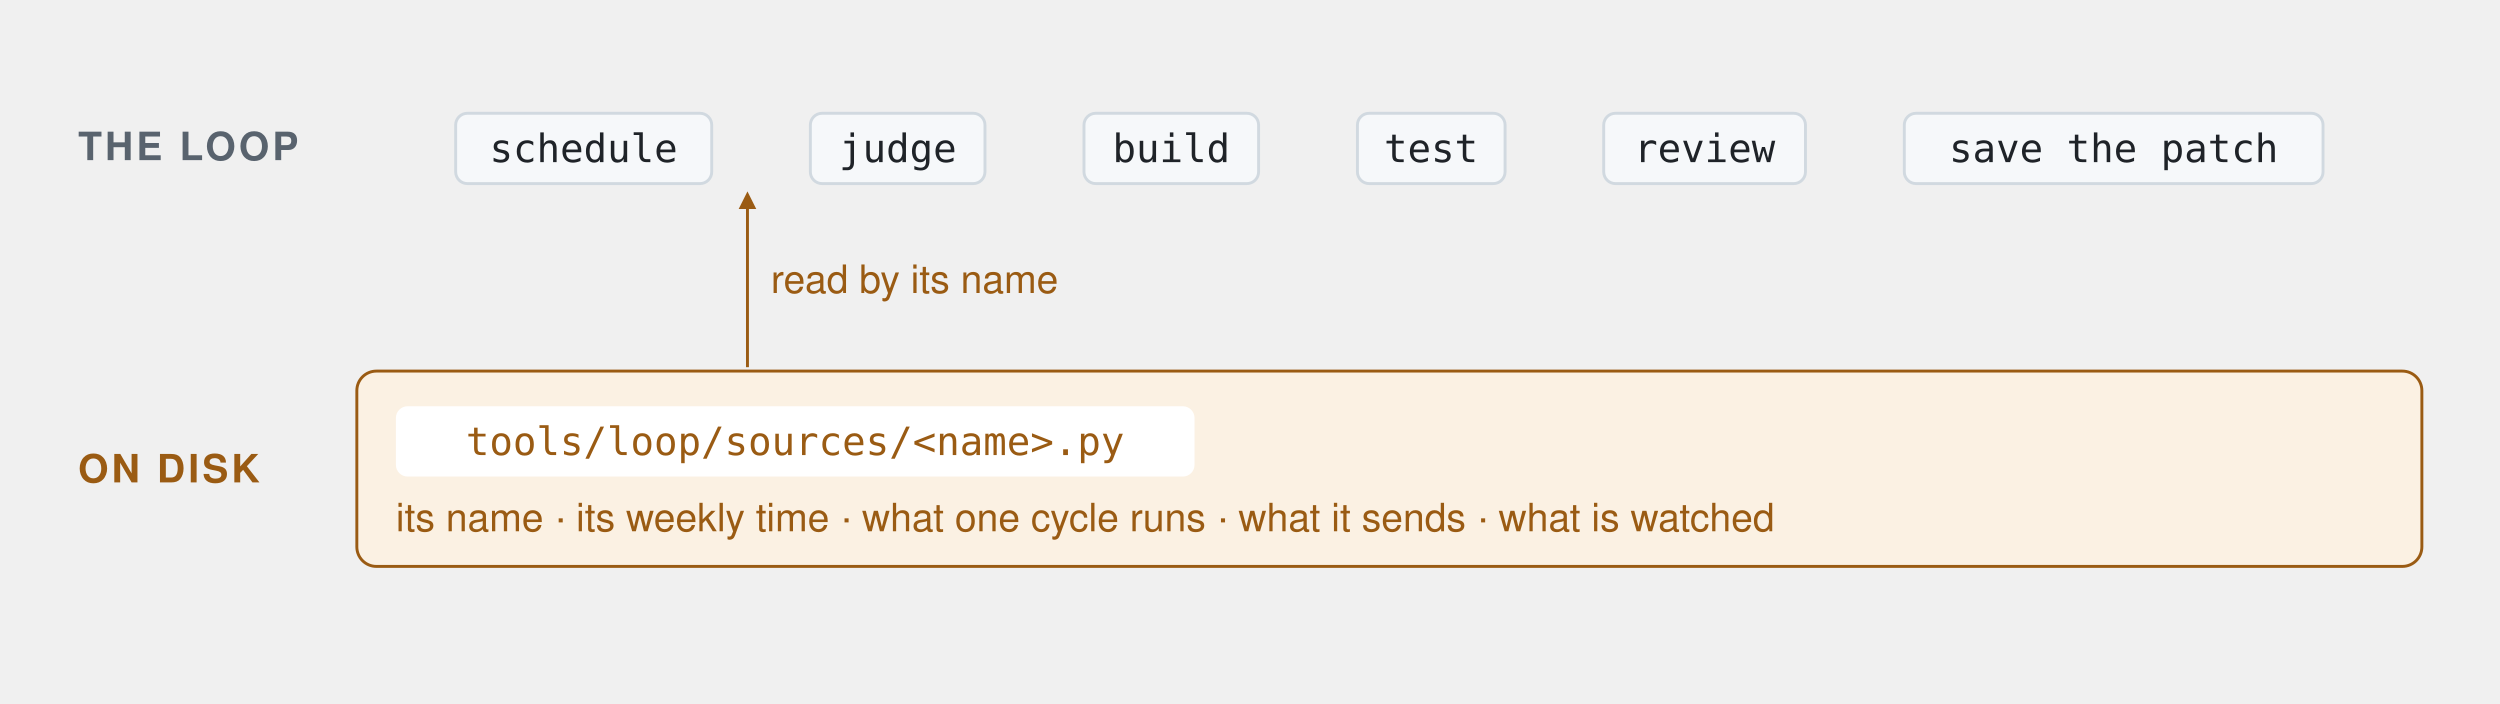
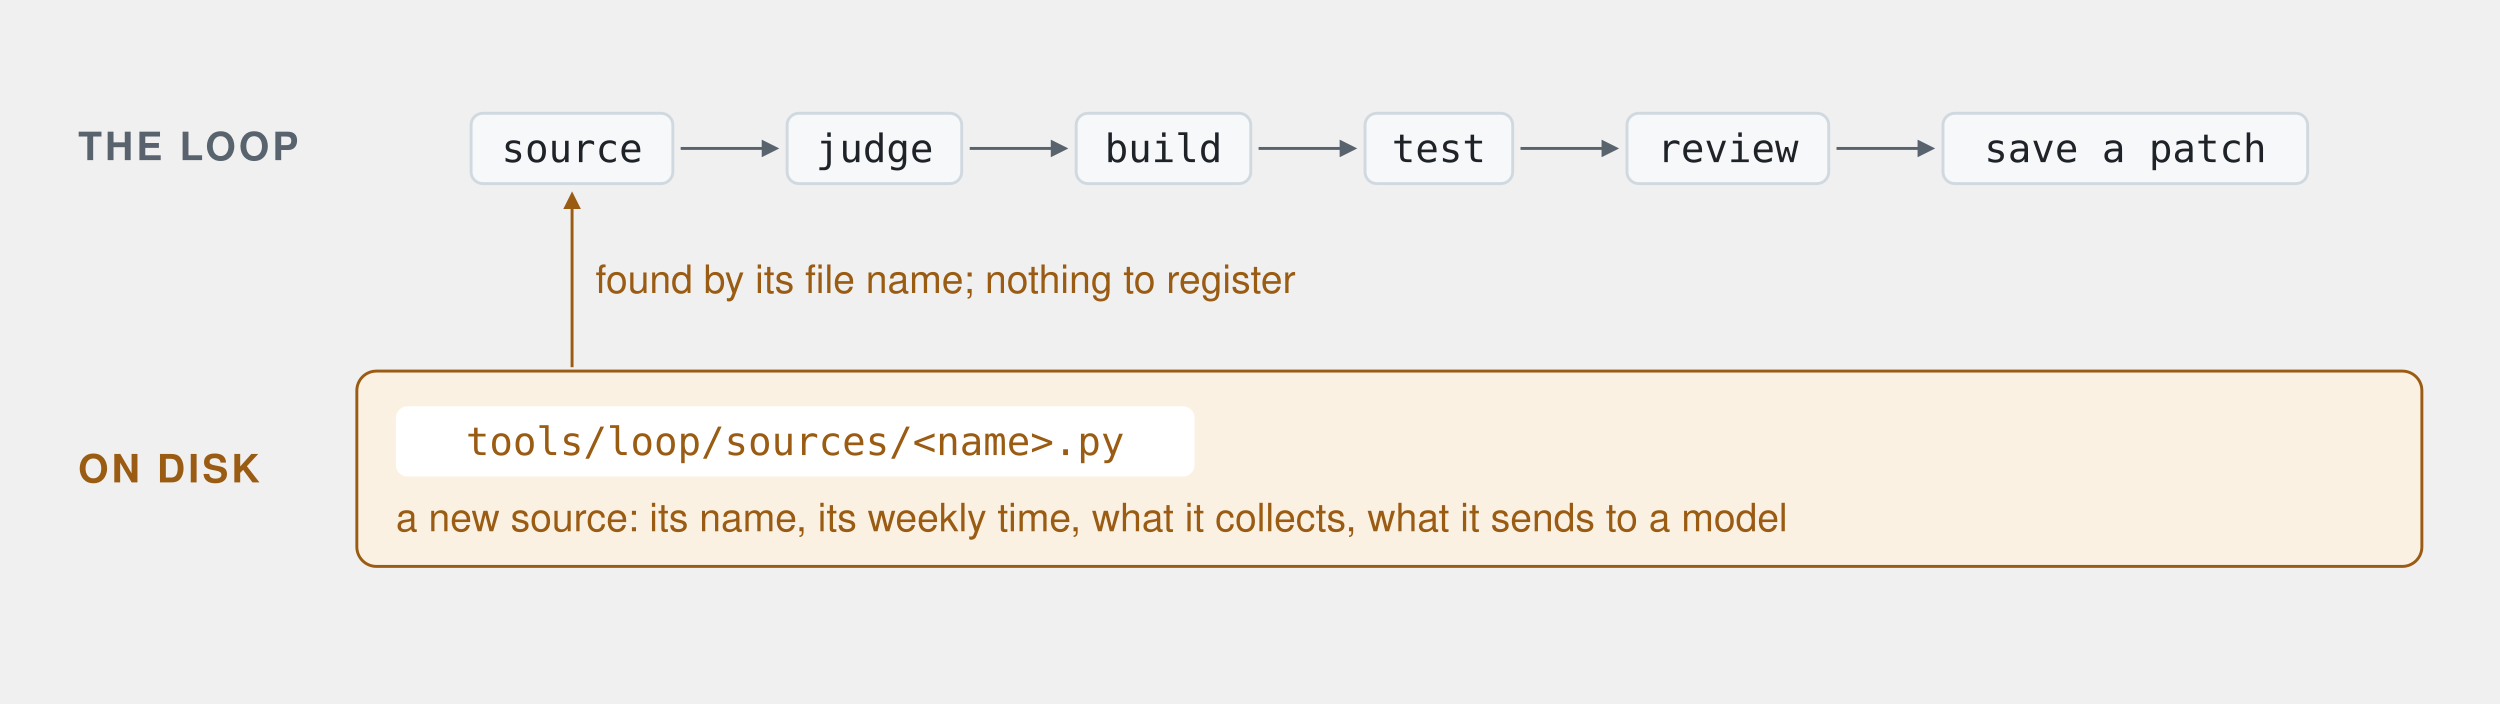
<svg xmlns="http://www.w3.org/2000/svg" viewBox="0 0 1280 360" width="1280" height="360" role="img" aria-labelledby="t d">
  <text x="40" y="82" font-size="20" font-family="ui-sans-serif, -apple-system, 'Segoe UI', Helvetica, Arial, sans-serif" fill="#59636e" font-weight="600" letter-spacing="1.6">THE LOOP</text>
-   <rect x="233.3" y="58" width="131.1" height="36" rx="6" fill="#f6f8fa" stroke="#d1d9e0" stroke-width="1.5" />
-   <text x="298.8" y="83" font-size="20" font-family="ui-monospace, SFMono-Regular, Menlo, Consolas, monospace" fill="#1f2328" text-anchor="middle">schedule</text>
-   <rect x="414.9" y="58" width="89.4" height="36" rx="6" fill="#f6f8fa" stroke="#d1d9e0" stroke-width="1.5" />
-   <text x="459.7" y="83" font-size="20" font-family="ui-monospace, SFMono-Regular, Menlo, Consolas, monospace" fill="#1f2328" text-anchor="middle">judge</text>
-   <rect x="555" y="58" width="89.4" height="36" rx="6" fill="#f6f8fa" stroke="#d1d9e0" stroke-width="1.5" />
-   <text x="599.7" y="83" font-size="20" font-family="ui-monospace, SFMono-Regular, Menlo, Consolas, monospace" fill="#1f2328" text-anchor="middle">build</text>
-   <rect x="695" y="58" width="75.6" height="36" rx="6" fill="#f6f8fa" stroke="#d1d9e0" stroke-width="1.5" />
-   <text x="732.7" y="83" font-size="20" font-family="ui-monospace, SFMono-Regular, Menlo, Consolas, monospace" fill="#1f2328" text-anchor="middle">test</text>
-   <rect x="821.1" y="58" width="103.3" height="36" rx="6" fill="#f6f8fa" stroke="#d1d9e0" stroke-width="1.5" />
-   <text x="872.8" y="83" font-size="20" font-family="ui-monospace, SFMono-Regular, Menlo, Consolas, monospace" fill="#1f2328" text-anchor="middle">review</text>
-   <rect x="975" y="58" width="214.4" height="36" rx="6" fill="#f6f8fa" stroke="#d1d9e0" stroke-width="1.5" />
-   <text x="1082.2" y="83" font-size="20" font-family="ui-monospace, SFMono-Regular, Menlo, Consolas, monospace" fill="#1f2328" text-anchor="middle">save the patch</text>
+   <rect x="241.2" y="58" width="103.3" height="36" rx="6" fill="#f6f8fa" stroke="#d1d9e0" stroke-width="1.5" />
+   <text x="292.9" y="83" font-size="20" font-family="ui-monospace, SFMono-Regular, Menlo, Consolas, monospace" fill="#1f2328" text-anchor="middle">source</text>
+   <rect x="403" y="58" width="89.4" height="36" rx="6" fill="#f6f8fa" stroke="#d1d9e0" stroke-width="1.5" />
+   <text x="447.8" y="83" font-size="20" font-family="ui-monospace, SFMono-Regular, Menlo, Consolas, monospace" fill="#1f2328" text-anchor="middle">judge</text>
+   <line x1="348.5" y1="76" x2="391.8" y2="76" stroke="#59636e" stroke-width="1.5" />
+   <path d="M399 76L390 80.5L390 71.5Z" fill="#59636e" />
+   <rect x="551" y="58" width="89.4" height="36" rx="6" fill="#f6f8fa" stroke="#d1d9e0" stroke-width="1.5" />
+   <text x="595.7" y="83" font-size="20" font-family="ui-monospace, SFMono-Regular, Menlo, Consolas, monospace" fill="#1f2328" text-anchor="middle">build</text>
+   <line x1="496.5" y1="76" x2="539.8" y2="76" stroke="#59636e" stroke-width="1.5" />
+   <path d="M547 76L538 80.5L538 71.5Z" fill="#59636e" />
+   <rect x="698.9" y="58" width="75.6" height="36" rx="6" fill="#f6f8fa" stroke="#d1d9e0" stroke-width="1.5" />
+   <text x="736.7" y="83" font-size="20" font-family="ui-monospace, SFMono-Regular, Menlo, Consolas, monospace" fill="#1f2328" text-anchor="middle">test</text>
+   <line x1="644.4" y1="76" x2="687.7" y2="76" stroke="#59636e" stroke-width="1.5" />
+   <path d="M694.9 76L685.9 80.5L685.9 71.5Z" fill="#59636e" />
+   <rect x="833" y="58" width="103.3" height="36" rx="6" fill="#f6f8fa" stroke="#d1d9e0" stroke-width="1.5" />
+   <text x="884.7" y="83" font-size="20" font-family="ui-monospace, SFMono-Regular, Menlo, Consolas, monospace" fill="#1f2328" text-anchor="middle">review</text>
+   <line x1="778.5" y1="76" x2="821.8" y2="76" stroke="#59636e" stroke-width="1.5" />
+   <path d="M829 76L820 80.5L820 71.5Z" fill="#59636e" />
+   <rect x="994.8" y="58" width="186.7" height="36" rx="6" fill="#f6f8fa" stroke="#d1d9e0" stroke-width="1.5" />
+   <text x="1088.2" y="83" font-size="20" font-family="ui-monospace, SFMono-Regular, Menlo, Consolas, monospace" fill="#1f2328" text-anchor="middle">save a patch</text>
+   <line x1="940.3" y1="76" x2="983.6" y2="76" stroke="#59636e" stroke-width="1.5" />
+   <path d="M990.8 76L981.8 80.5L981.8 71.5Z" fill="#59636e" />
  <text x="40" y="247" font-size="20" font-family="ui-sans-serif, -apple-system, 'Segoe UI', Helvetica, Arial, sans-serif" fill="#9a5b13" font-weight="600" letter-spacing="1.6">ON DISK</text>
  <rect x="182.7" y="190" width="1057.3" height="100" rx="10" fill="#fbf1e3" stroke="#9a5b13" stroke-width="1.5" />
  <rect x="202.7" y="208" width="408.9" height="36" rx="6" fill="#ffffff" />
  <text x="407.1" y="233" font-size="20" font-family="ui-monospace, SFMono-Regular, Menlo, Consolas, monospace" fill="#9a5b13" text-anchor="middle">tools/loop/sources/&lt;name&gt;.py</text>
-   <text x="202.7" y="272" font-size="20" font-family="ui-sans-serif, -apple-system, 'Segoe UI', Helvetica, Arial, sans-serif" fill="#9a5b13">its name · its weekly time · what one cycle runs · what it sends · what is watched</text>
-   <line x1="382.7" y1="188" x2="382.7" y2="105.2" stroke="#9a5b13" stroke-width="1.5" />
-   <path d="M382.7 98L387.2 107L378.2 107Z" fill="#9a5b13" />
-   <text x="394.7" y="150" font-size="20" font-family="ui-sans-serif, -apple-system, 'Segoe UI', Helvetica, Arial, sans-serif" fill="#9a5b13">read by its name</text>
+   <text x="202.7" y="272" font-size="20" font-family="ui-sans-serif, -apple-system, 'Segoe UI', Helvetica, Arial, sans-serif" fill="#9a5b13">a new source: its name, its weekly time, what it collects, what it sends to a model</text>
+   <line x1="292.9" y1="188" x2="292.9" y2="105.2" stroke="#9a5b13" stroke-width="1.5" />
+   <path d="M292.9 98L297.4 107L288.4 107Z" fill="#9a5b13" />
+   <text x="304.9" y="150" font-size="20" font-family="ui-sans-serif, -apple-system, 'Segoe UI', Helvetica, Arial, sans-serif" fill="#9a5b13">found by its file name; nothing to register</text>
</svg>
